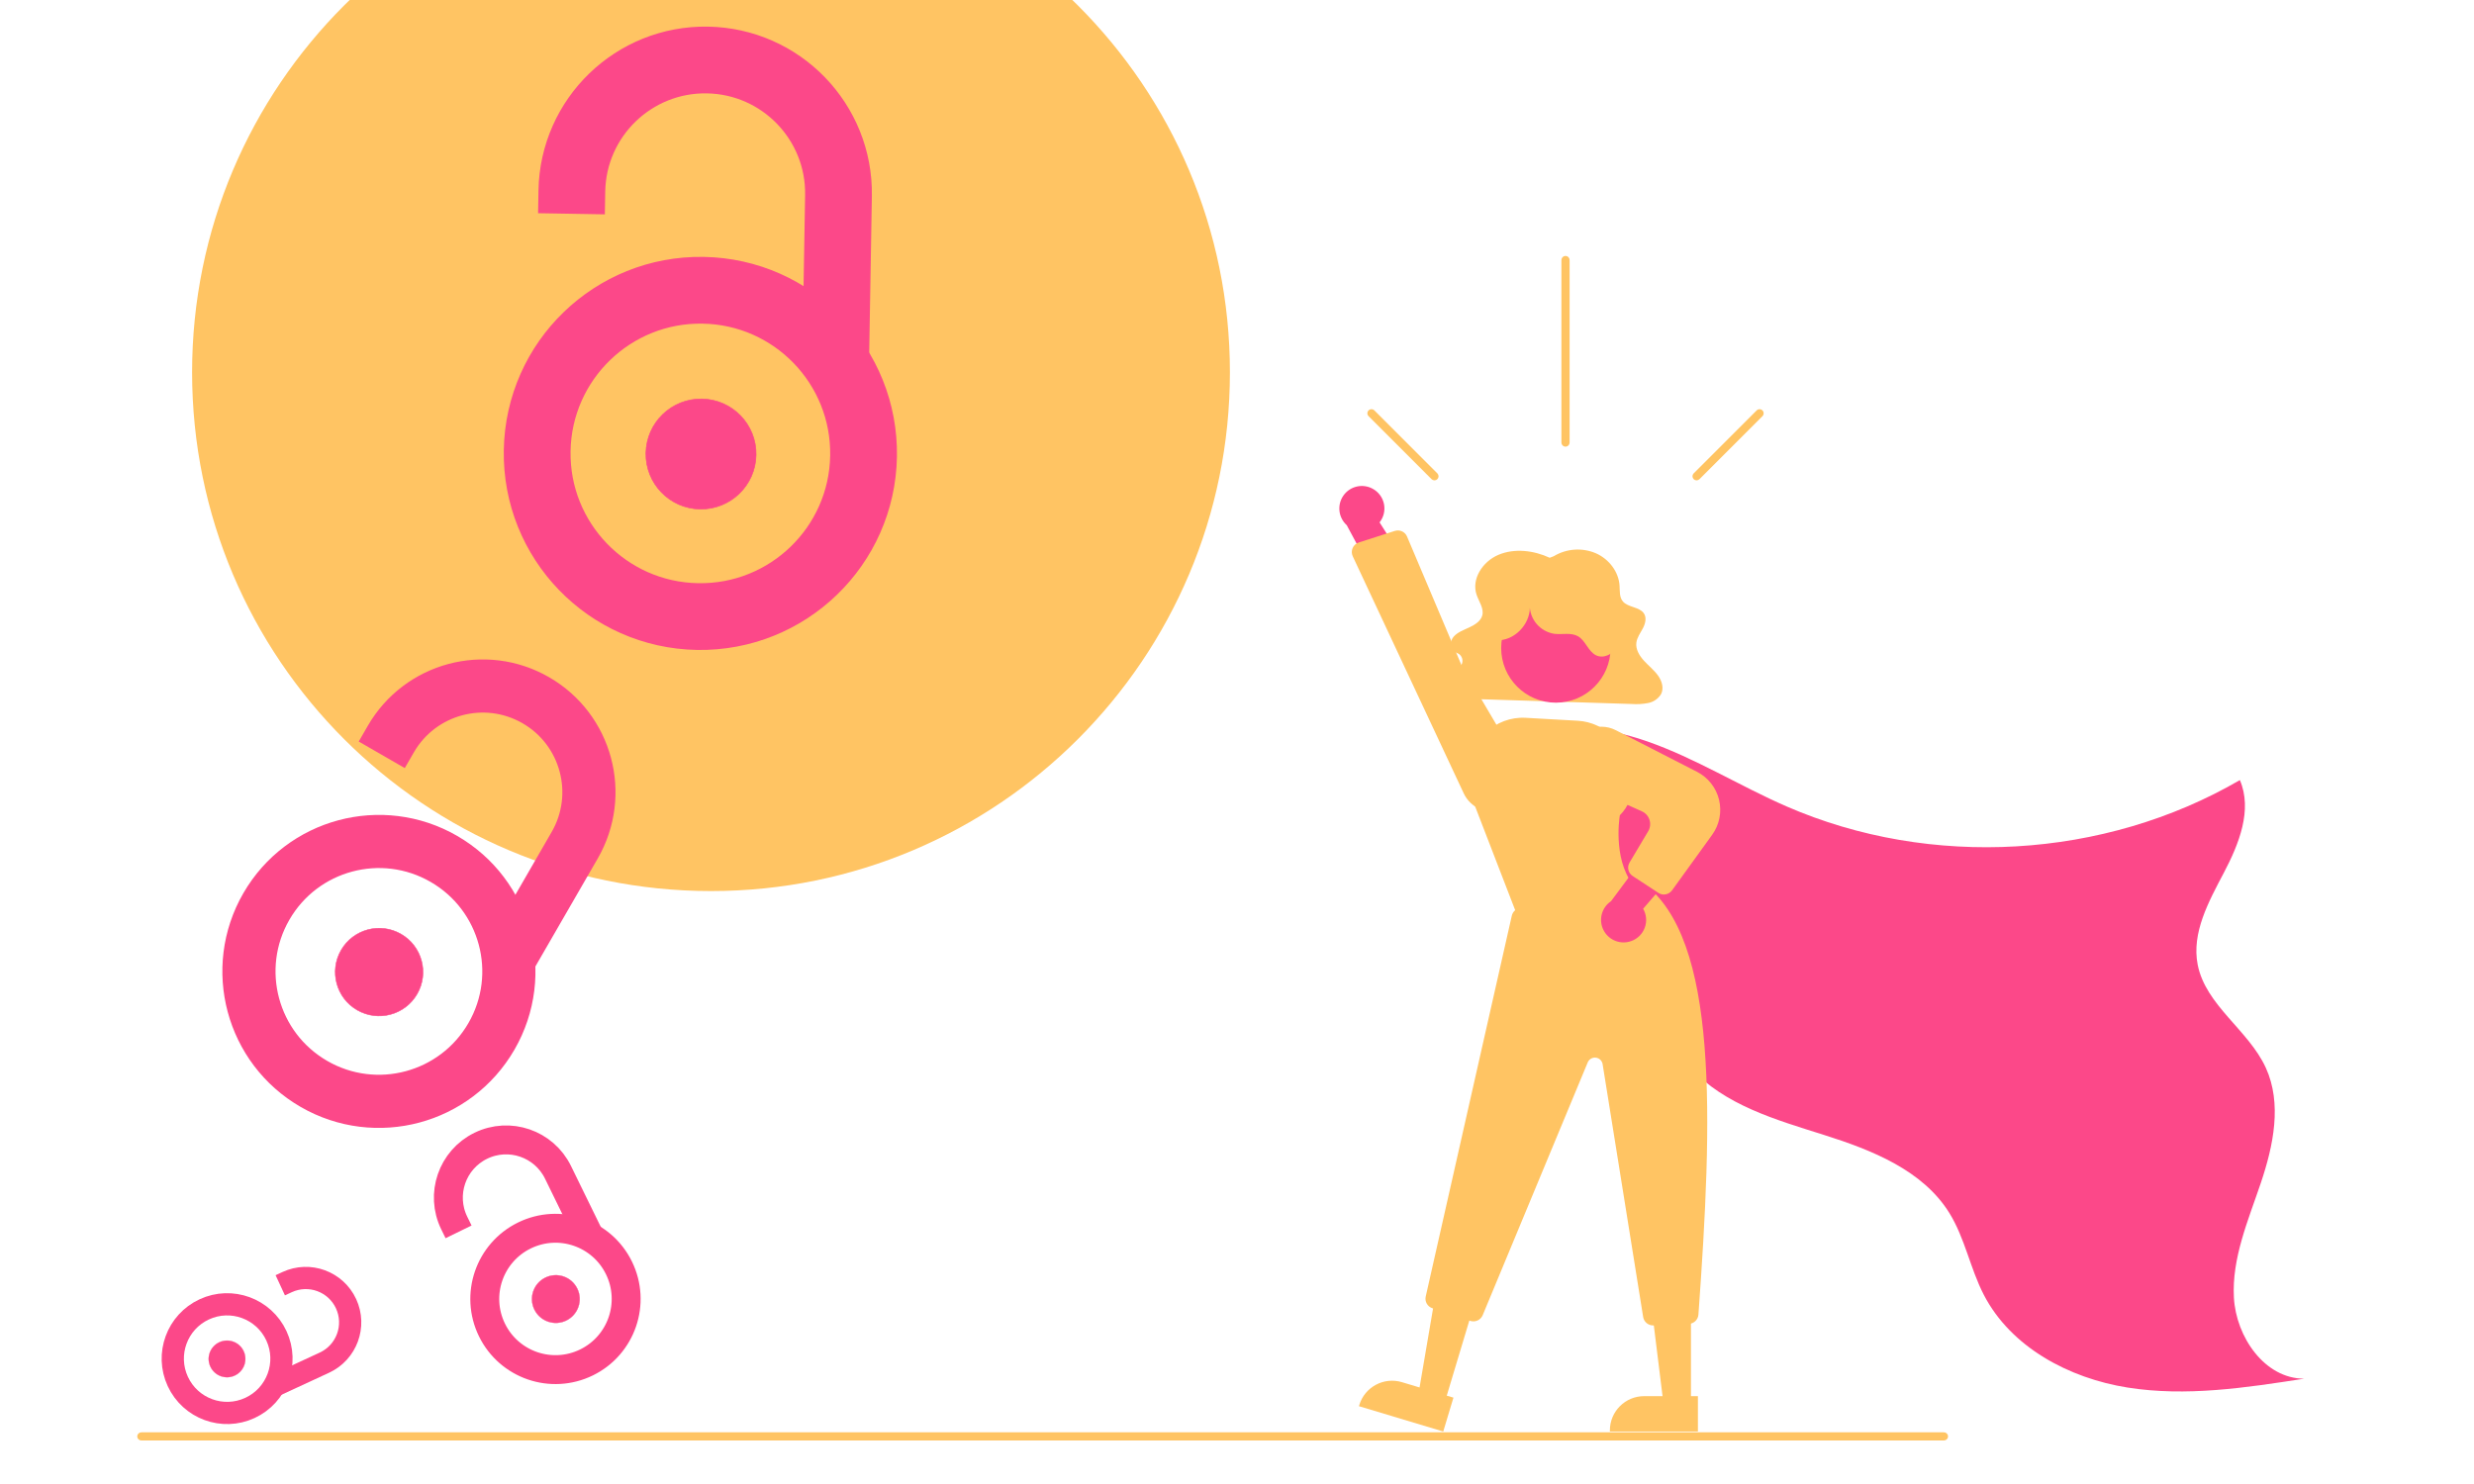
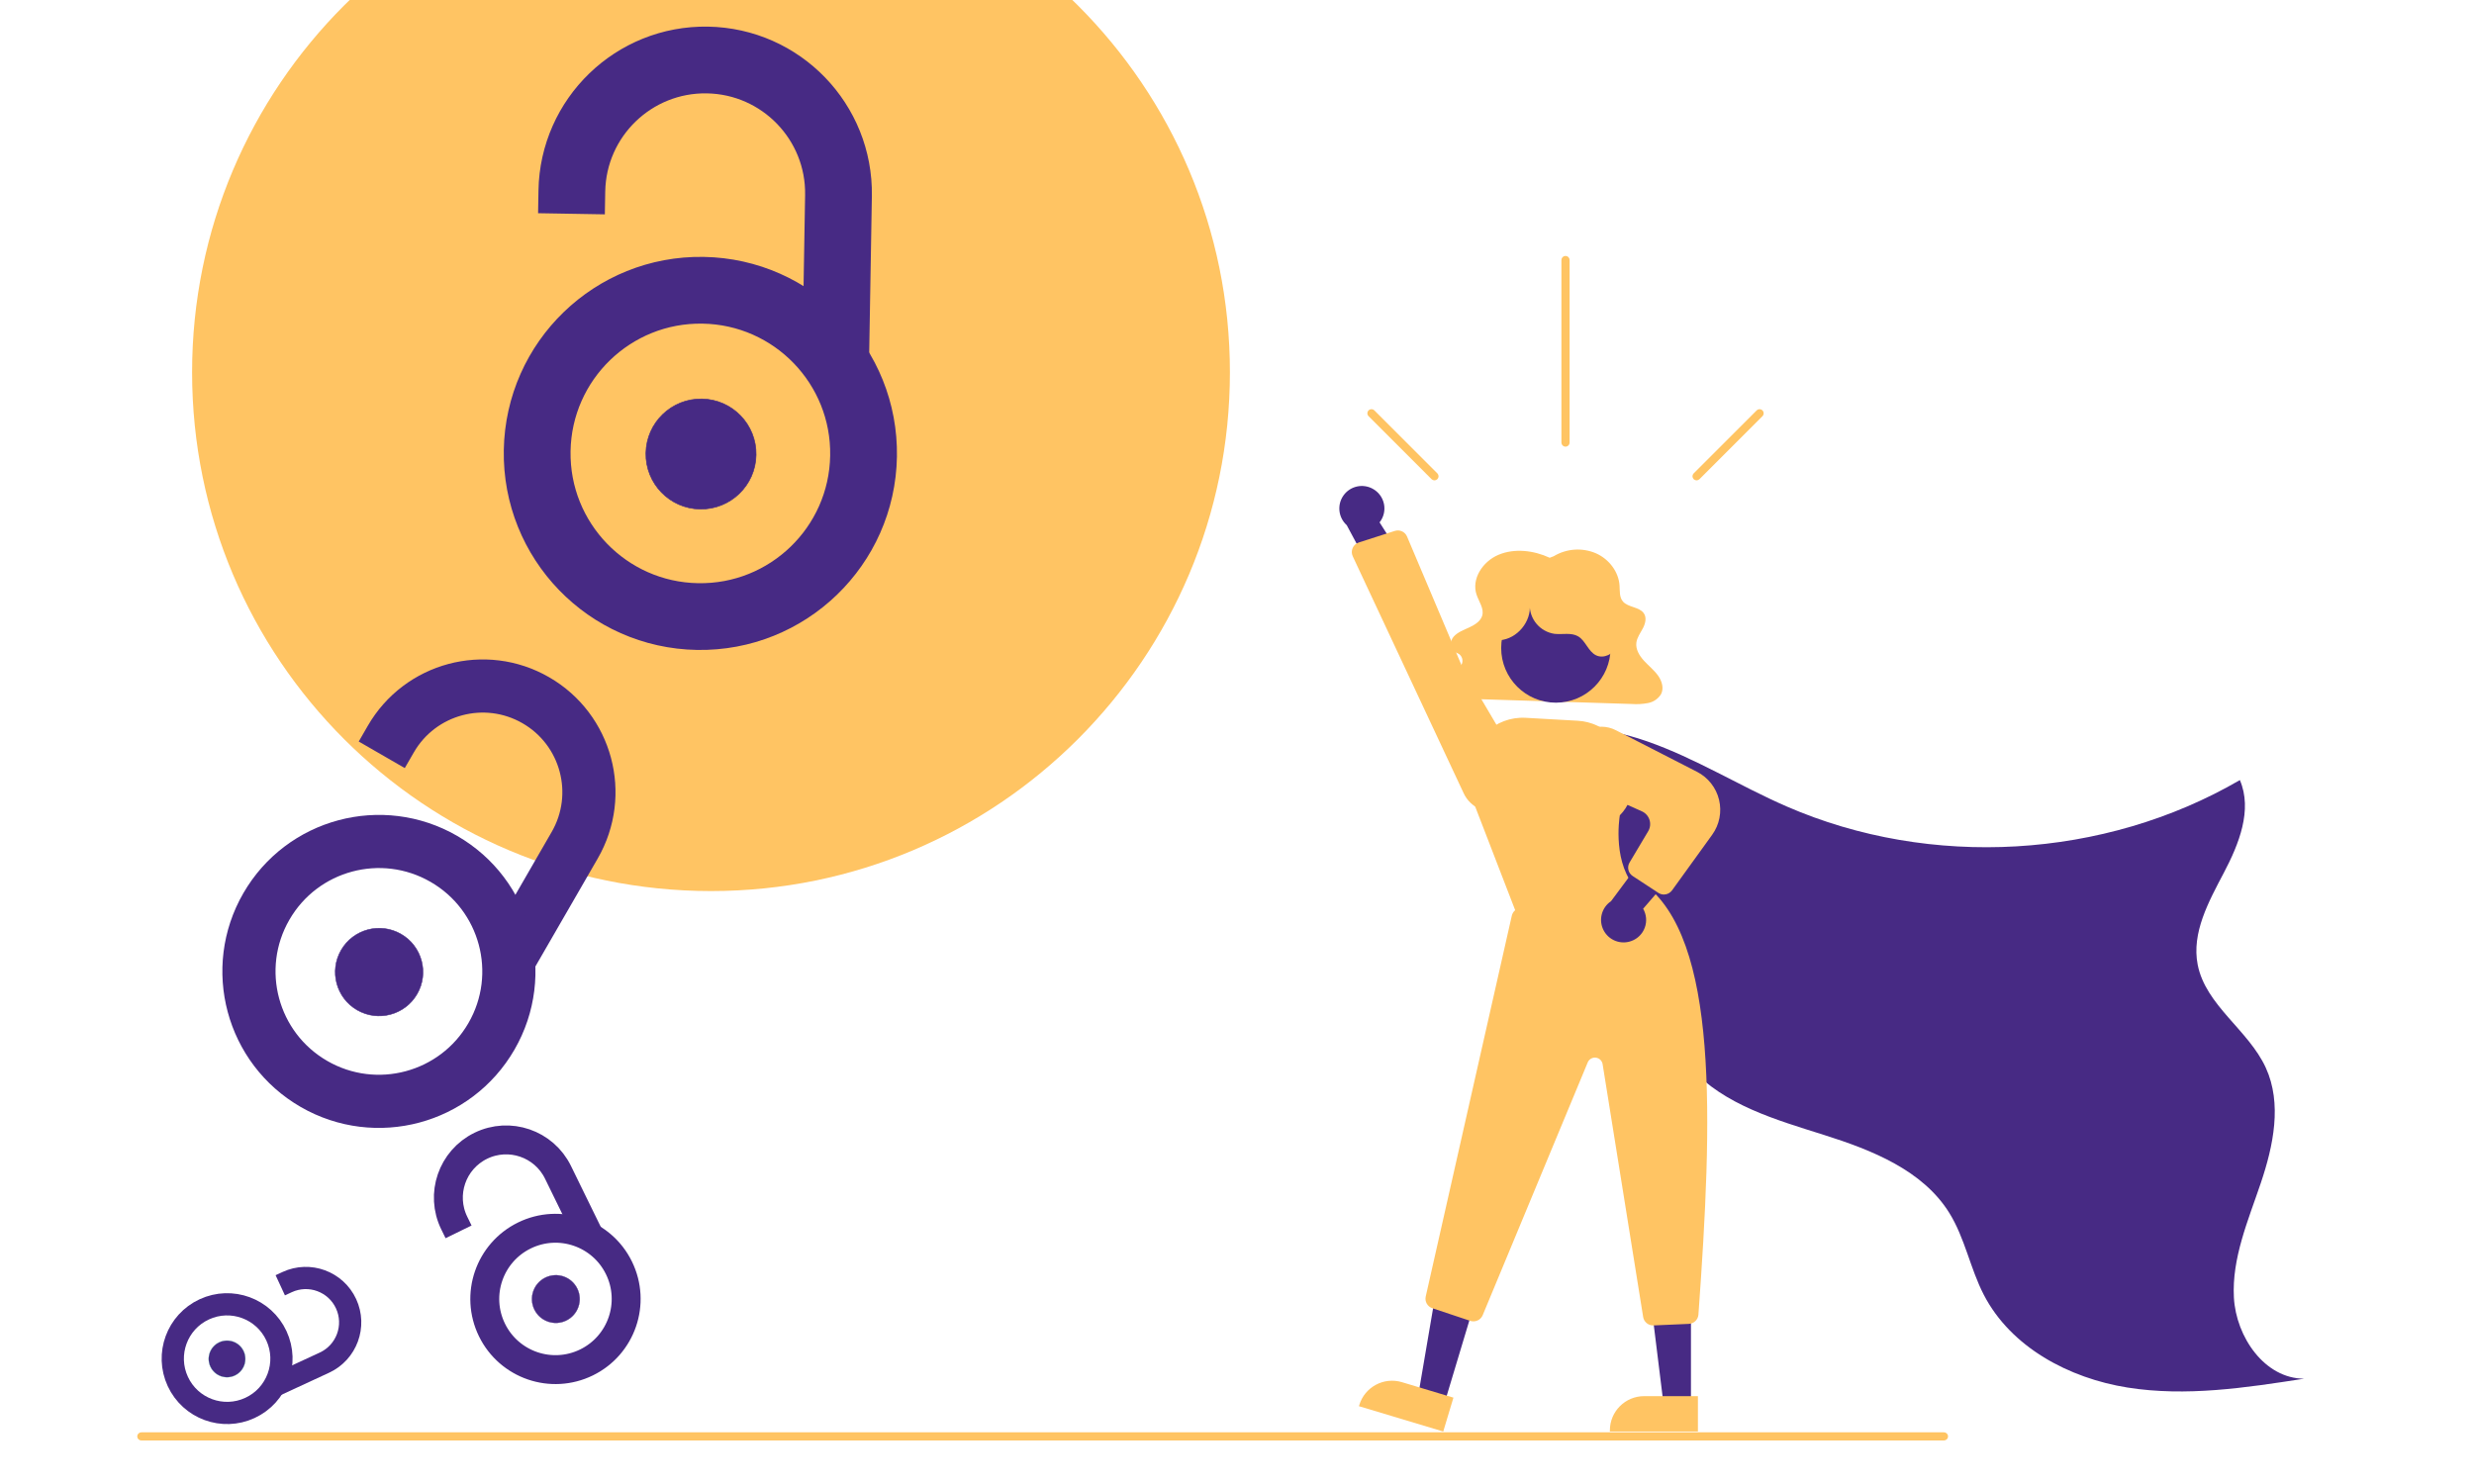
<svg xmlns="http://www.w3.org/2000/svg" width="1000" height="600" viewBox="0 0 264.583 158.75" version="1.1" id="svg5" xml:space="preserve">
  <defs id="defs2" />
  <g id="layer1">
    <g id="g540" transform="matrix(0.2381769,0,0,0.2381769,15.21265,3.09926)" style="fill:#00052b;fill-opacity:1;stroke:none;stroke-width:3.777;stroke-dasharray:none;stroke-opacity:1">
      <circle cx="255.381" cy="154.201" r="233" fill="#f2f2f2" id="circle459" style="fill:#ffc463;fill-opacity:1;stroke:none;stroke-width:3.777;stroke-dasharray:none;stroke-opacity:1" />
-       <path d="m 608.546,321.238 c 20.217,-11.112 45.379,-8.882 67.161,-1.285 21.783,7.597 41.522,20.043 62.675,29.249 64.64,28.131 142.548,23.595 203.487,-11.848 5.763,13.406 -0.419,28.74 -7.211,41.656 -6.792,12.915 -14.532,26.914 -11.736,41.236 3.578,18.327 22.793,29.315 30.579,46.288 7.391,16.112 3.424,35.032 -2.246,51.827 -5.67,16.795 -13.028,33.715 -12.065,51.415 0.964,17.7 13.823,36.416 31.549,36.43 -26.269,4.082 -53.056,8.166 -79.309,3.983 -26.253,-4.183 -52.369,-18.068 -64.558,-41.693 -6.093,-11.809 -8.441,-25.386 -15.439,-36.682 -11.918,-19.241 -34.791,-28.289 -56.372,-35.108 -21.581,-6.819 -44.676,-13.388 -59.871,-30.162 -14.478,-15.982 -19.064,-38.246 -26.734,-58.401 a 186.537,186.537 0 0 0 -64.588,-84.23" fill="#6c63ff" id="path473" style="fill:#fc4889;fill-opacity:1;stroke:none;stroke-width:3.777;stroke-dasharray:none;stroke-opacity:1" />
+       <path d="m 608.546,321.238 c 20.217,-11.112 45.379,-8.882 67.161,-1.285 21.783,7.597 41.522,20.043 62.675,29.249 64.64,28.131 142.548,23.595 203.487,-11.848 5.763,13.406 -0.419,28.74 -7.211,41.656 -6.792,12.915 -14.532,26.914 -11.736,41.236 3.578,18.327 22.793,29.315 30.579,46.288 7.391,16.112 3.424,35.032 -2.246,51.827 -5.67,16.795 -13.028,33.715 -12.065,51.415 0.964,17.7 13.823,36.416 31.549,36.43 -26.269,4.082 -53.056,8.166 -79.309,3.983 -26.253,-4.183 -52.369,-18.068 -64.558,-41.693 -6.093,-11.809 -8.441,-25.386 -15.439,-36.682 -11.918,-19.241 -34.791,-28.289 -56.372,-35.108 -21.581,-6.819 -44.676,-13.388 -59.871,-30.162 -14.478,-15.982 -19.064,-38.246 -26.734,-58.401 a 186.537,186.537 0 0 0 -64.588,-84.23" fill="#6c63ff" id="path473" style="fill:#472a84;fill-opacity:1;stroke:none;stroke-width:3.777;stroke-dasharray:none;stroke-opacity:1" />
      <path d="m 631.971,237.501 c -7.097,-3.302 -15.81,-4.384 -23.032,-1.316 -7.221,3.068 -12.145,10.932 -9.809,17.891 1.059,3.155 3.47,6.258 2.531,9.445 -0.723,2.453 -3.245,4.072 -5.723,5.224 -2.477,1.151 -5.187,2.12 -6.978,4.062 -1.791,1.942 -2.165,5.285 0.073,6.791 0.737,0.496 1.659,0.732 2.374,1.254 a 3.772,3.772 0 0 1 1.164,4.222 8.893,8.893 0 0 1 -2.851,3.751 c -2.541,2.191 -5.898,4.698 -5.109,7.809 a 5.478,5.478 0 0 0 3.697,3.458 18.367,18.367 0 0 0 5.427,0.716 l 74.966,2.362 a 28.422,28.422 0 0 0 7.402,-0.413 8.762,8.762 0 0 0 5.813,-3.905 c 1.436,-2.657 0.493,-5.931 -1.28,-8.412 -1.773,-2.481 -4.282,-4.439 -6.355,-6.717 -2.073,-2.278 -3.769,-5.123 -3.404,-8.067 0.293,-2.357 1.847,-4.395 2.963,-6.537 1.116,-2.142 1.764,-4.818 0.319,-6.789 -2.037,-2.777 -6.927,-2.526 -9.243,-5.113 -1.748,-1.953 -1.41,-4.763 -1.584,-7.281 -0.418,-6.057 -4.611,-11.776 -10.58,-14.433 a 20.831,20.831 0 0 0 -18.953,1.291 z" fill="#2f2e41" id="path475" style="fill:#ffc463;fill-opacity:1;stroke:none;stroke-width:3.777;stroke-dasharray:none;stroke-opacity:1" />
-       <polygon points="555.992,576.811 542.385,622.099 530.644,618.571 538.663,571.604 " fill="#a0616a" id="polygon477" transform="translate(42.21302,-4.443475)" style="fill:#ffc463;fill-opacity:1;stroke:none;stroke-width:3.777;stroke-dasharray:none;stroke-opacity:1" />
+       <polygon points="555.992,576.811 542.385,622.099 530.644,618.571 538.663,571.604 " fill="#a0616a" id="polygon477" transform="translate(42.21302,-4.443475)" style="fill:#472a84;fill-opacity:1;stroke:none;stroke-width:3.777;stroke-dasharray:none;stroke-opacity:1" />
      <path d="m 584.173,629.936 -37.859,-11.375 0.144,-0.479 a 15.386,15.386 0 0 1 19.163,-10.309 l 9.3e-4,2.8e-4 23.123,6.947 z" fill="#2f2e41" id="path479" style="fill:#ffc463;fill-opacity:1;stroke:none;stroke-width:3.777;stroke-dasharray:none;stroke-opacity:1" />
-       <polygon points="653.184,575.208 653.182,622.496 640.922,622.495 635.09,575.207 " fill="#a0616a" id="polygon481" transform="translate(42.21302,-4.443475)" style="fill:#ffc463;fill-opacity:1;stroke:none;stroke-width:3.777;stroke-dasharray:none;stroke-opacity:1" />
+       <polygon points="653.184,575.208 653.182,622.496 640.922,622.495 635.09,575.207 " fill="#a0616a" id="polygon481" transform="translate(42.21302,-4.443475)" style="fill:#472a84;fill-opacity:1;stroke:none;stroke-width:3.777;stroke-dasharray:none;stroke-opacity:1" />
      <path d="m 698.521,629.936 -39.531,-10e-4 v -0.5 a 15.386,15.386 0 0 1 15.386,-15.386 h 10e-4 l 24.144,10e-4 z" fill="#2f2e41" id="path483" style="fill:#ffc463;fill-opacity:1;stroke:none;stroke-width:3.777;stroke-dasharray:none;stroke-opacity:1" />
      <path d="m 678.376,582.286 a 4.5,4.5 0 0 1 -4.441,-3.788 L 655.732,464.944 a 3.5,3.5 0 0 0 -6.688,-0.789 l -47.161,113.536 a 4.516,4.516 0 0 1 -5.579,2.544 l -17.034,-5.679 a 4.485,4.485 0 0 1 -2.966,-5.261 L 614.952,398.274 a 4.525,4.525 0 0 1 3.372,-3.392 l 51.833,-12.032 a 4.562,4.562 0 0 1 3.708,0.77 c 34.13,24.799 31.247,105.821 24.886,193.798 a 4.502,4.502 0 0 1 -4.294,4.174 l -15.882,0.691 c -0.066,0.002 -0.132,0.004 -0.197,0.004 z" fill="#2f2e41" id="path485" style="fill:#ffc463;fill-opacity:1;stroke:none;stroke-width:3.777;stroke-dasharray:none;stroke-opacity:1" />
-       <circle cx="634.745" cy="278.027" r="24.561" fill="#a0616a" id="circle487" style="fill:#fc4889;fill-opacity:1;stroke:none;stroke-width:3.777;stroke-dasharray:none;stroke-opacity:1" />
+       <circle cx="634.745" cy="278.027" r="24.561" fill="#a0616a" id="circle487" style="fill:#472a84;fill-opacity:1;stroke:none;stroke-width:3.777;stroke-dasharray:none;stroke-opacity:1" />
      <path d="m 635.805,405.324 a 39.899,39.899 0 0 1 -17.024,-3.935 l -0.183,-0.085 -0.072,-0.188 -22.03,-57.076 -0.419,-9.917 A 23.773,23.773 0 0 1 621.168,309.383 l 23.388,1.317 a 23.787,23.787 0 0 1 22.437,23.61 c 0.607,1.167 4.921,10.292 -3.533,18.865 -0.316,1.952 -3.273,22.247 7.887,33.407 l 0.314,0.313 -0.274,0.349 c -0.178,0.227 -14.51,18.076 -35.581,18.079 z" fill="#3f3d56" id="path489" style="fill:#ffc463;fill-opacity:1;stroke:none;stroke-width:3.777;stroke-dasharray:none;stroke-opacity:1" />
-       <path d="m 668.647,409.63 a 10.056,10.056 0 0 0 5.277,-14.488 l 23.359,-27.043 -18.414,-2.397 -19.359,26.048 a 10.11,10.11 0 0 0 9.137,17.88 z" fill="#a0616a" id="path491" style="fill:#fc4889;fill-opacity:1;stroke:none;stroke-width:3.777;stroke-dasharray:none;stroke-opacity:1" />
+       <path d="m 668.647,409.63 a 10.056,10.056 0 0 0 5.277,-14.488 l 23.359,-27.043 -18.414,-2.397 -19.359,26.048 a 10.11,10.11 0 0 0 9.137,17.88 z" fill="#a0616a" id="path491" style="fill:#472a84;fill-opacity:1;stroke:none;stroke-width:3.777;stroke-dasharray:none;stroke-opacity:1" />
      <path d="m 683.251,388.757 a 4.489,4.489 0 0 1 -2.469,-0.74 l -11.553,-7.577 a 4.491,4.491 0 0 1 -1.399,-6.064 l 8.364,-14.052 a 6.272,6.272 0 0 0 -2.824,-8.932 L 649.343,340.619 a 14.324,14.324 0 0 1 -8.112,-15.915 v 0 a 14.241,14.241 0 0 1 20.432,-9.754 l 36.452,18.679 a 19.177,19.177 0 0 1 6.805,28.289 l -18.02,24.97 a 4.489,4.489 0 0 1 -3.648,1.869 z" fill="#3f3d56" id="path493" style="fill:#ffc463;fill-opacity:1;stroke:none;stroke-width:3.777;stroke-dasharray:none;stroke-opacity:1" />
      <path d="m 609.618,274.535 c 7.756,-0.623 14.196,-8.371 13.39,-16.111 a 13.009,13.009 0 0 0 11.141,13.246 c 3.558,0.392 7.458,-0.684 10.555,1.11 3.43,1.988 4.528,6.816 8.101,8.533 3.453,1.659 7.838,-0.604 9.543,-4.033 1.706,-3.43 1.287,-7.55 0.157,-11.21 a 31.652,31.652 0 0 0 -52.69,-12.975 c -3.261,3.28 -5.851,7.461 -6.271,12.068 -0.42,4.607 1.717,9.605 5.854,11.675 z" fill="#2f2e41" id="path495" style="fill:#ffc463;fill-opacity:1;stroke:none;stroke-width:3.777;stroke-dasharray:none;stroke-opacity:1" />
-       <path d="m 552.477,206.501 a 10.056,10.056 0 0 1 3.105,15.104 l 19.159,30.165 -18.567,-0.318 -15.347,-28.596 a 10.11,10.11 0 0 1 11.651,-16.354 z" fill="#a0616a" id="path497" style="fill:#fc4889;fill-opacity:1;stroke:none;stroke-width:3.777;stroke-dasharray:none;stroke-opacity:1" />
+       <path d="m 552.477,206.501 a 10.056,10.056 0 0 1 3.105,15.104 l 19.159,30.165 -18.567,-0.318 -15.347,-28.596 a 10.11,10.11 0 0 1 11.651,-16.354 z" fill="#a0616a" id="path497" style="fill:#472a84;fill-opacity:1;stroke:none;stroke-width:3.777;stroke-dasharray:none;stroke-opacity:1" />
      <path d="m 567.92,227.981 24.674,58.302 25.869,43.864 a 14.189,14.189 0 0 1 -8.12,20.79 v 0 a 14.265,14.265 0 0 1 -16.951,-7.569 L 543.534,236.835 a 4.5,4.5 0 0 1 2.699,-6.192 l 16.166,-5.193 a 4.6,4.6 0 0 1 0.942,-0.197 4.474,4.474 0 0 1 4.578,2.727 z" fill="#3f3d56" id="path499" style="fill:#ffc463;fill-opacity:1;stroke:none;stroke-width:3.777;stroke-dasharray:none;stroke-opacity:1" />
      <path d="M 808.939,633.128 H -0.347 a 1.07,1 0 0 1 0,-2 H 808.939 a 1.07,1 0 0 1 0,2 z" fill="#cccccc" id="path501" style="fill:#ffc463;fill-opacity:1;stroke:#ffc463;stroke-width:1.679;stroke-dasharray:none;stroke-opacity:1" />
      <path d="m 640.071,103.769 v 82 a 1,1 0 1 1 -2,0 v -82 a 1,1 0 0 1 2,0 z" fill="#cccccc" id="path503" style="fill:#ffc463;fill-opacity:1;stroke:#ffc463;stroke-width:1.679;stroke-dasharray:none;stroke-opacity:1" />
      <path d="m 726.897,173.334 -28.284,28.284 a 1,1 0 0 1 -1.414,-1.414 l 28.284,-28.284 a 1,1 0 1 1 1.414,1.414 z" fill="#cccccc" id="path505" style="fill:#ffc463;fill-opacity:1;stroke:#ffc463;stroke-width:1.679;stroke-dasharray:none;stroke-opacity:1" />
      <path d="M 551.246,173.334 579.53,201.618 a 1,1 0 0 0 1.414,-1.414 l -28.284,-28.284 a 1,1 0 1 0 -1.414,1.414 z" fill="#cccccc" id="path507" style="fill:#ffc463;fill-opacity:1;stroke:#ffc463;stroke-width:1.679;stroke-dasharray:none;stroke-opacity:1" />
    </g>
-     <g id="g8529" transform="matrix(0.04699956,0.02713066,-0.02713066,0.04699956,43.95138,63.24014)" style="stroke:#fc4889;stroke-opacity:1">
-       <g stroke="#f68212" stroke-width="104.764" fill="none" id="g8515" style="stroke:#fc4889;stroke-opacity:1">
-         <path d="m 111.387,308.135 v -35.727 a 209.21,209.214 0 0 1 418.42,0 v 258.426" id="path8511" style="stroke:#fc4889;stroke-opacity:1" />
-         <circle cx="320.004" cy="680.729" r="256.083" id="circle8513" style="stroke:#fc4889;stroke-opacity:1" />
+     <g id="g8529" transform="matrix(0.04699956,0.02713066,-0.02713066,0.04699956,43.95138,63.24014)" style="stroke:#472a84;stroke-opacity:1">
+       <g stroke="#f68212" stroke-width="104.764" fill="none" id="g8515" style="stroke:#472a84;stroke-opacity:1">
+         <path d="m 111.387,308.135 v -35.727 a 209.21,209.214 0 0 1 418.42,0 v 258.426" id="path8511" style="stroke:#472a84;stroke-opacity:1" />
+         <circle cx="320.004" cy="680.729" r="256.083" id="circle8513" style="stroke:#472a84;stroke-opacity:1" />
      </g>
-       <circle fill="#f68212" cx="321.01" cy="681.659" r="86.429" id="circle8517" style="fill:#fc4889;fill-opacity:1;stroke:#fc4889;stroke-opacity:1" />
+       <circle fill="#f68212" cx="321.01" cy="681.659" r="86.429" id="circle8517" style="fill:#472a84;fill-opacity:1;stroke:#472a84;stroke-opacity:1" />
    </g>
-     <g id="g8529-6" transform="matrix(0.06815163,0.00116037,-0.00116037,0.06815163,53.88151,1.73972)" style="stroke:#3db5a0;stroke-opacity:1">
-       <g stroke="#f68212" stroke-width="104.764" fill="none" id="g8515-1" style="stroke:#fc4889;stroke-opacity:1;fill:none;fill-opacity:1">
-         <path d="m 111.387,308.135 v -35.727 a 209.21,209.214 0 0 1 418.42,0 v 258.426" id="path8511-9" style="stroke:#fc4889;stroke-opacity:1;fill:none;fill-opacity:1" />
-         <circle cx="320.004" cy="680.729" r="256.083" id="circle8513-9" style="stroke:#fc4889;stroke-opacity:1;fill:none;fill-opacity:1" />
+     <g id="g8529-6" transform="matrix(0.06815163,0.00116037,-0.00116037,0.06815163,53.88151,1.73972)" style="stroke:#472a84;stroke-opacity:1">
+       <g stroke="#f68212" stroke-width="104.764" fill="none" id="g8515-1" style="stroke:#472a84;stroke-opacity:1;fill:none;fill-opacity:1">
+         <path d="m 111.387,308.135 v -35.727 a 209.21,209.214 0 0 1 418.42,0 v 258.426" id="path8511-9" style="stroke:#472a84;stroke-opacity:1;fill:none;fill-opacity:1" />
+         <circle cx="320.004" cy="680.729" r="256.083" id="circle8513-9" style="stroke:#472a84;stroke-opacity:1;fill:none;fill-opacity:1" />
      </g>
-       <circle fill="#f68212" cx="321.01" cy="681.659" r="86.429" id="circle8517-1" style="fill:#fc4889;fill-opacity:1;stroke:#fc4889;stroke-opacity:1" />
+       <circle fill="#f68212" cx="321.01" cy="681.659" r="86.429" id="circle8517-1" style="fill:#472a84;fill-opacity:1;stroke:#472a84;stroke-opacity:1" />
    </g>
-     <g id="g8529-8" transform="matrix(0.02651897,-0.01296511,0.01296511,0.02651897,42.09286,125.0505)" style="stroke:#fc4889;stroke-opacity:1">
-       <g stroke="#f68212" stroke-width="104.764" fill="none" id="g8515-6" style="stroke:#fc4889;stroke-opacity:1">
-         <path d="m 111.387,308.135 v -35.727 a 209.21,209.214 0 0 1 418.42,0 v 258.426" id="path8511-2" style="stroke:#fc4889;stroke-opacity:1" />
-         <circle cx="320.004" cy="680.729" r="256.083" id="circle8513-3" style="stroke:#fc4889;stroke-opacity:1" />
+     <g id="g8529-8" transform="matrix(0.02651897,-0.01296511,0.01296511,0.02651897,42.09286,125.0505)" style="stroke:#472a84;stroke-opacity:1">
+       <g stroke="#f68212" stroke-width="104.764" fill="none" id="g8515-6" style="stroke:#472a84;stroke-opacity:1">
+         <path d="m 111.387,308.135 v -35.727 a 209.21,209.214 0 0 1 418.42,0 v 258.426" id="path8511-2" style="stroke:#472a84;stroke-opacity:1" />
+         <circle cx="320.004" cy="680.729" r="256.083" id="circle8513-3" style="stroke:#472a84;stroke-opacity:1" />
      </g>
-       <circle fill="#f68212" cx="321.01" cy="681.659" r="86.429" id="circle8517-7" style="fill:#fc4889;fill-opacity:1;stroke:#fc4889;stroke-opacity:1" />
+       <circle fill="#f68212" cx="321.01" cy="681.659" r="86.429" id="circle8517-7" style="fill:#472a84;fill-opacity:1;stroke:#472a84;stroke-opacity:1" />
    </g>
-     <g id="g8529-8-1" transform="matrix(0.00953174,0.02059213,-0.02059213,0.00953174,35.78557,131.7319)" style="stroke:#fc4889;stroke-opacity:1">
-       <g stroke="#f68212" stroke-width="104.764" fill="none" id="g8515-6-0" transform="translate(11.36707,30.95914)" style="stroke:#fc4889;stroke-opacity:1">
-         <path d="m 111.387,308.135 v -35.727 a 209.21,209.214 0 0 1 418.42,0 v 258.426" id="path8511-2-2" style="stroke:#fc4889;stroke-opacity:1" />
-         <circle cx="320.004" cy="680.729" r="256.083" id="circle8513-3-4" style="stroke:#fc4889;stroke-opacity:1" />
+     <g id="g8529-8-1" transform="matrix(0.00953174,0.02059213,-0.02059213,0.00953174,35.78557,131.7319)" style="stroke:#40b39f;stroke-opacity:1">
+       <g stroke="#f68212" stroke-width="104.764" fill="none" id="g8515-6-0" transform="translate(11.36707,30.95914)" style="stroke:#472a84;stroke-opacity:1">
+         <path d="m 111.387,308.135 v -35.727 a 209.21,209.214 0 0 1 418.42,0 v 258.426" id="path8511-2-2" style="stroke:#472a84;stroke-opacity:1" />
+         <circle cx="320.004" cy="680.729" r="256.083" id="circle8513-3-4" style="stroke:#472a84;stroke-opacity:1" />
      </g>
-       <circle fill="#f68212" cx="332.377" cy="712.618" r="86.429" id="circle8517-7-5" style="fill:#fc4889;fill-opacity:1;stroke:#fc4889;stroke-opacity:1" />
+       <circle fill="#f68212" cx="332.377" cy="712.618" r="86.429" id="circle8517-7-5" style="fill:#472a84;fill-opacity:1;stroke:#40b39f;stroke-opacity:1" />
    </g>
  </g>
</svg>
